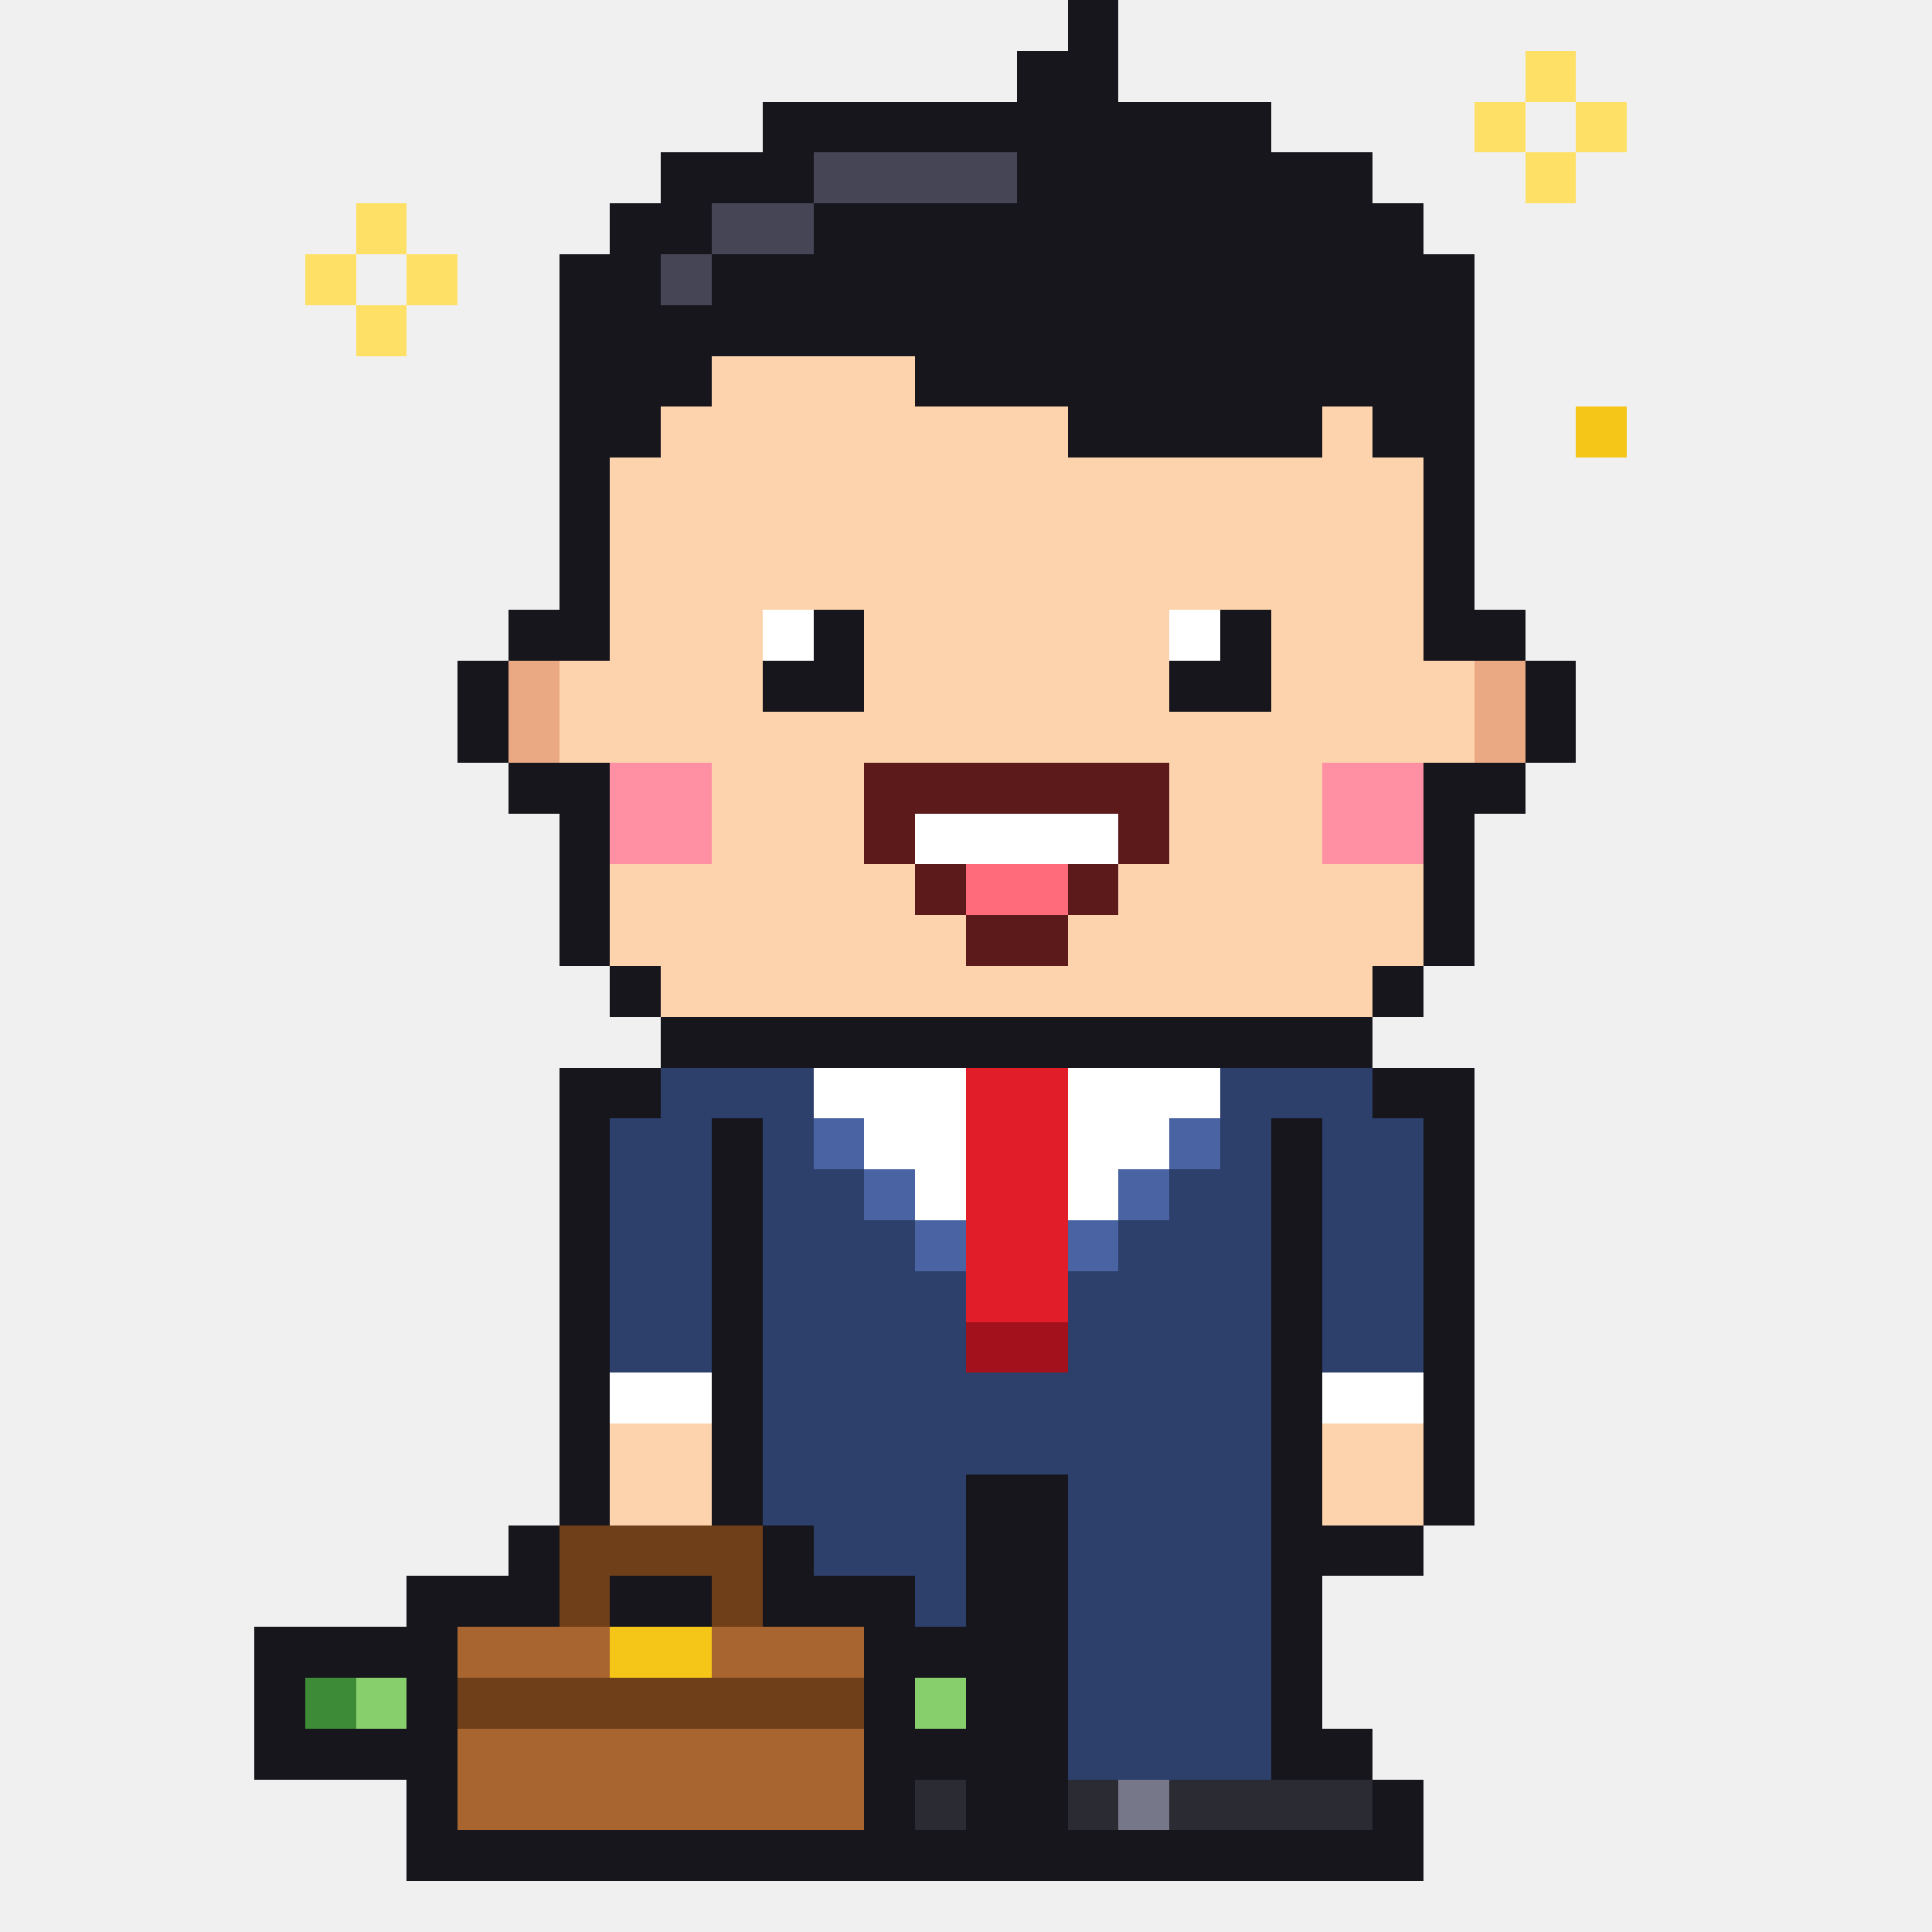
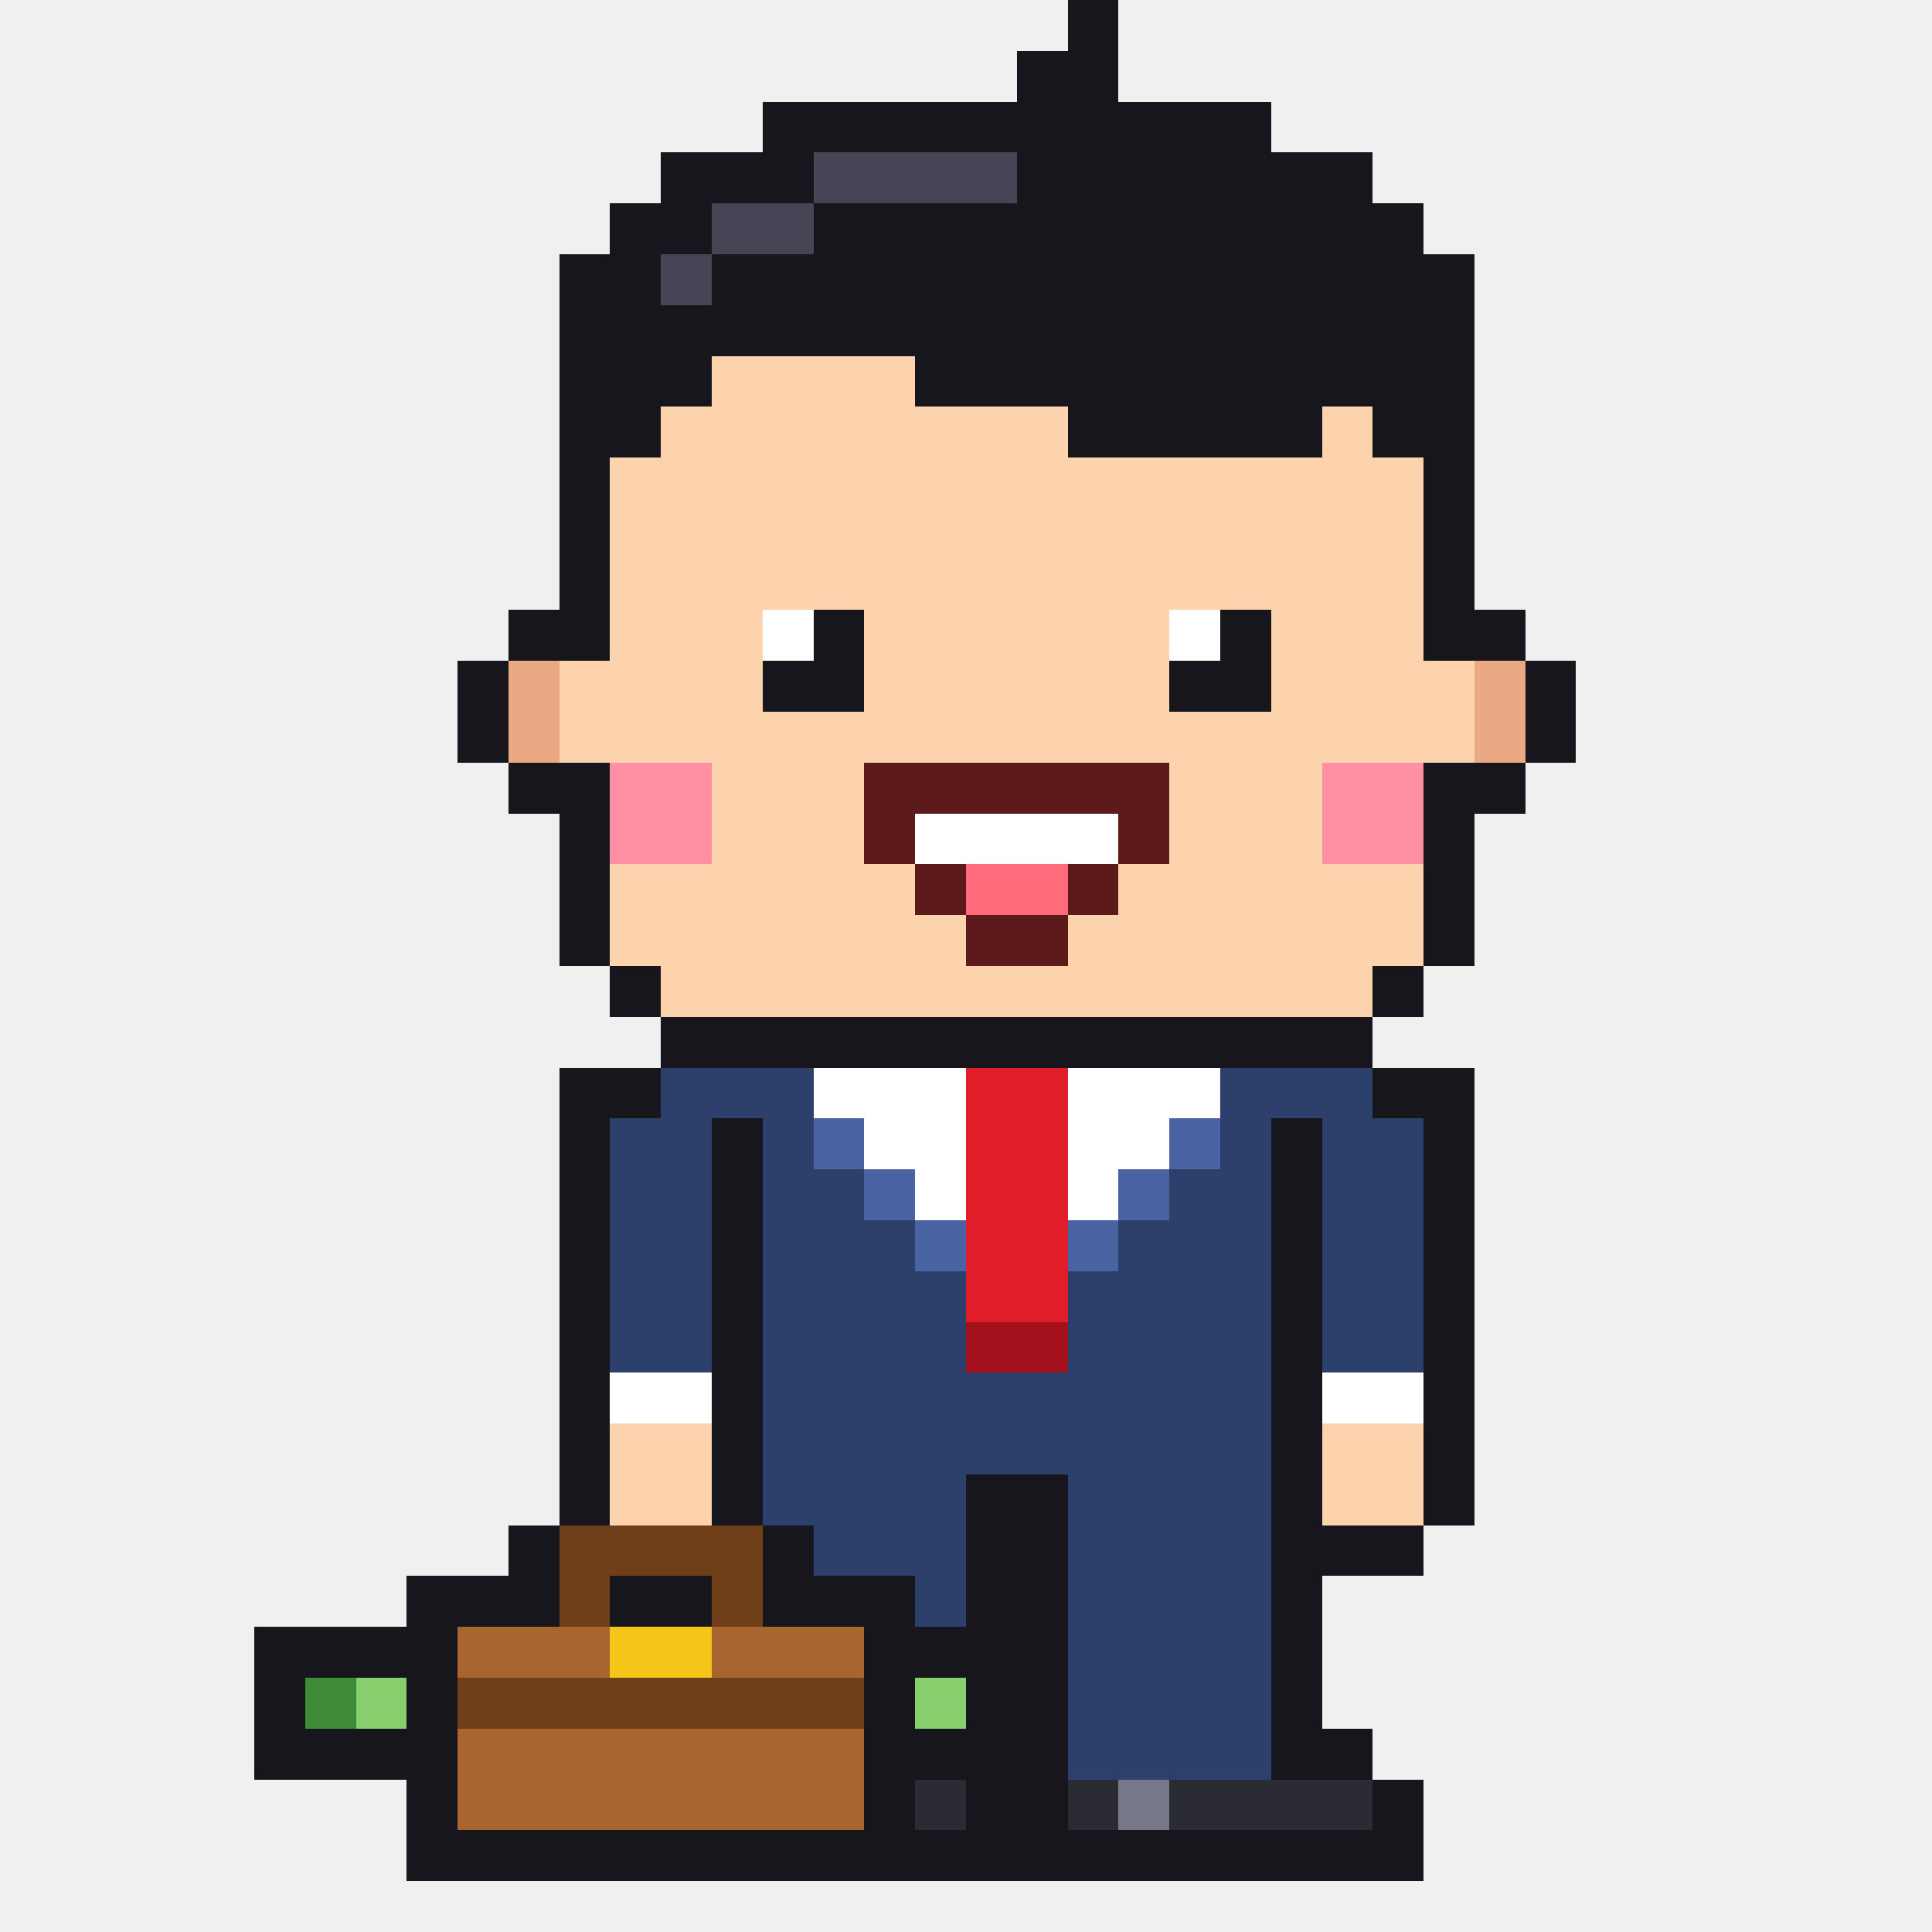
<svg xmlns="http://www.w3.org/2000/svg" viewBox="-5 0 38 38" shape-rendering="crispEdges">
  <rect x="16" y="0" width="1" height="1" fill="#16161c" />
  <rect x="15" y="1" width="2" height="1" fill="#16161c" />
-   <rect x="25" y="1" width="1" height="1" fill="#ffe066" />
  <rect x="10" y="2" width="10" height="1" fill="#16161c" />
-   <rect x="24" y="2" width="1" height="1" fill="#ffe066" />
-   <rect x="26" y="2" width="1" height="1" fill="#ffe066" />
  <rect x="8" y="3" width="3" height="1" fill="#16161c" />
  <rect x="11" y="3" width="4" height="1" fill="#454556" />
  <rect x="15" y="3" width="7" height="1" fill="#16161c" />
-   <rect x="25" y="3" width="1" height="1" fill="#ffe066" />
-   <rect x="2" y="4" width="1" height="1" fill="#ffe066" />
  <rect x="7" y="4" width="2" height="1" fill="#16161c" />
  <rect x="9" y="4" width="2" height="1" fill="#454556" />
  <rect x="11" y="4" width="12" height="1" fill="#16161c" />
-   <rect x="1" y="5" width="1" height="1" fill="#ffe066" />
-   <rect x="3" y="5" width="1" height="1" fill="#ffe066" />
  <rect x="6" y="5" width="2" height="1" fill="#16161c" />
  <rect x="8" y="5" width="1" height="1" fill="#454556" />
  <rect x="9" y="5" width="15" height="1" fill="#16161c" />
-   <rect x="2" y="6" width="1" height="1" fill="#ffe066" />
  <rect x="6" y="6" width="18" height="1" fill="#16161c" />
  <rect x="6" y="7" width="3" height="1" fill="#16161c" />
  <rect x="9" y="7" width="4" height="1" fill="#fdd3ad" />
  <rect x="13" y="7" width="11" height="1" fill="#16161c" />
  <rect x="6" y="8" width="2" height="1" fill="#16161c" />
  <rect x="8" y="8" width="8" height="1" fill="#fdd3ad" />
  <rect x="16" y="8" width="5" height="1" fill="#16161c" />
  <rect x="21" y="8" width="1" height="1" fill="#fdd3ad" />
  <rect x="22" y="8" width="2" height="1" fill="#16161c" />
-   <rect x="26" y="8" width="1" height="1" fill="#f5c518" />
  <rect x="6" y="9" width="1" height="1" fill="#16161c" />
  <rect x="7" y="9" width="16" height="1" fill="#fdd3ad" />
  <rect x="23" y="9" width="1" height="1" fill="#16161c" />
  <rect x="6" y="10" width="1" height="1" fill="#16161c" />
  <rect x="7" y="10" width="16" height="1" fill="#fdd3ad" />
  <rect x="23" y="10" width="1" height="1" fill="#16161c" />
  <rect x="6" y="11" width="1" height="1" fill="#16161c" />
  <rect x="7" y="11" width="16" height="1" fill="#fdd3ad" />
  <rect x="23" y="11" width="1" height="1" fill="#16161c" />
  <rect x="5" y="12" width="2" height="1" fill="#16161c" />
  <rect x="7" y="12" width="3" height="1" fill="#fdd3ad" />
  <rect x="10" y="12" width="1" height="1" fill="#ffffff" />
  <rect x="11" y="12" width="1" height="1" fill="#16161c" />
  <rect x="12" y="12" width="6" height="1" fill="#fdd3ad" />
  <rect x="18" y="12" width="1" height="1" fill="#ffffff" />
  <rect x="19" y="12" width="1" height="1" fill="#16161c" />
  <rect x="20" y="12" width="3" height="1" fill="#fdd3ad" />
  <rect x="23" y="12" width="2" height="1" fill="#16161c" />
  <rect x="4" y="13" width="1" height="1" fill="#16161c" />
  <rect x="5" y="13" width="1" height="1" fill="#eaa983" />
  <rect x="6" y="13" width="4" height="1" fill="#fdd3ad" />
  <rect x="10" y="13" width="2" height="1" fill="#16161c" />
  <rect x="12" y="13" width="6" height="1" fill="#fdd3ad" />
  <rect x="18" y="13" width="2" height="1" fill="#16161c" />
  <rect x="20" y="13" width="4" height="1" fill="#fdd3ad" />
  <rect x="24" y="13" width="1" height="1" fill="#eaa983" />
  <rect x="25" y="13" width="1" height="1" fill="#16161c" />
  <rect x="4" y="14" width="1" height="1" fill="#16161c" />
  <rect x="5" y="14" width="1" height="1" fill="#eaa983" />
  <rect x="6" y="14" width="18" height="1" fill="#fdd3ad" />
  <rect x="24" y="14" width="1" height="1" fill="#eaa983" />
  <rect x="25" y="14" width="1" height="1" fill="#16161c" />
  <rect x="5" y="15" width="2" height="1" fill="#16161c" />
  <rect x="7" y="15" width="2" height="1" fill="#ff8fa3" />
  <rect x="9" y="15" width="3" height="1" fill="#fdd3ad" />
  <rect x="12" y="15" width="6" height="1" fill="#5c1a1a" />
  <rect x="18" y="15" width="3" height="1" fill="#fdd3ad" />
  <rect x="21" y="15" width="2" height="1" fill="#ff8fa3" />
  <rect x="23" y="15" width="2" height="1" fill="#16161c" />
  <rect x="6" y="16" width="1" height="1" fill="#16161c" />
  <rect x="7" y="16" width="2" height="1" fill="#ff8fa3" />
  <rect x="9" y="16" width="3" height="1" fill="#fdd3ad" />
  <rect x="12" y="16" width="1" height="1" fill="#5c1a1a" />
  <rect x="13" y="16" width="4" height="1" fill="#ffffff" />
  <rect x="17" y="16" width="1" height="1" fill="#5c1a1a" />
  <rect x="18" y="16" width="3" height="1" fill="#fdd3ad" />
  <rect x="21" y="16" width="2" height="1" fill="#ff8fa3" />
  <rect x="23" y="16" width="1" height="1" fill="#16161c" />
  <rect x="6" y="17" width="1" height="1" fill="#16161c" />
  <rect x="7" y="17" width="6" height="1" fill="#fdd3ad" />
  <rect x="13" y="17" width="1" height="1" fill="#5c1a1a" />
  <rect x="14" y="17" width="2" height="1" fill="#ff6b7a" />
  <rect x="16" y="17" width="1" height="1" fill="#5c1a1a" />
  <rect x="17" y="17" width="6" height="1" fill="#fdd3ad" />
  <rect x="23" y="17" width="1" height="1" fill="#16161c" />
  <rect x="6" y="18" width="1" height="1" fill="#16161c" />
  <rect x="7" y="18" width="7" height="1" fill="#fdd3ad" />
  <rect x="14" y="18" width="2" height="1" fill="#5c1a1a" />
  <rect x="16" y="18" width="7" height="1" fill="#fdd3ad" />
  <rect x="23" y="18" width="1" height="1" fill="#16161c" />
  <rect x="7" y="19" width="1" height="1" fill="#16161c" />
  <rect x="8" y="19" width="14" height="1" fill="#fdd3ad" />
  <rect x="22" y="19" width="1" height="1" fill="#16161c" />
  <rect x="8" y="20" width="14" height="1" fill="#16161c" />
  <rect x="6" y="21" width="2" height="1" fill="#16161c" />
  <rect x="8" y="21" width="3" height="1" fill="#2d3f6b" />
  <rect x="11" y="21" width="3" height="1" fill="#ffffff" />
  <rect x="14" y="21" width="2" height="1" fill="#e11d2a" />
  <rect x="16" y="21" width="3" height="1" fill="#ffffff" />
  <rect x="19" y="21" width="3" height="1" fill="#2d3f6b" />
  <rect x="22" y="21" width="2" height="1" fill="#16161c" />
  <rect x="6" y="22" width="1" height="1" fill="#16161c" />
  <rect x="7" y="22" width="2" height="1" fill="#2d3f6b" />
  <rect x="9" y="22" width="1" height="1" fill="#16161c" />
  <rect x="10" y="22" width="1" height="1" fill="#2d3f6b" />
  <rect x="11" y="22" width="1" height="1" fill="#4a64a3" />
  <rect x="12" y="22" width="2" height="1" fill="#ffffff" />
  <rect x="14" y="22" width="2" height="1" fill="#e11d2a" />
  <rect x="16" y="22" width="2" height="1" fill="#ffffff" />
  <rect x="18" y="22" width="1" height="1" fill="#4a64a3" />
  <rect x="19" y="22" width="1" height="1" fill="#2d3f6b" />
  <rect x="20" y="22" width="1" height="1" fill="#16161c" />
  <rect x="21" y="22" width="2" height="1" fill="#2d3f6b" />
  <rect x="23" y="22" width="1" height="1" fill="#16161c" />
  <rect x="6" y="23" width="1" height="1" fill="#16161c" />
  <rect x="7" y="23" width="2" height="1" fill="#2d3f6b" />
  <rect x="9" y="23" width="1" height="1" fill="#16161c" />
  <rect x="10" y="23" width="2" height="1" fill="#2d3f6b" />
  <rect x="12" y="23" width="1" height="1" fill="#4a64a3" />
  <rect x="13" y="23" width="1" height="1" fill="#ffffff" />
  <rect x="14" y="23" width="2" height="1" fill="#e11d2a" />
  <rect x="16" y="23" width="1" height="1" fill="#ffffff" />
  <rect x="17" y="23" width="1" height="1" fill="#4a64a3" />
  <rect x="18" y="23" width="2" height="1" fill="#2d3f6b" />
  <rect x="20" y="23" width="1" height="1" fill="#16161c" />
  <rect x="21" y="23" width="2" height="1" fill="#2d3f6b" />
  <rect x="23" y="23" width="1" height="1" fill="#16161c" />
  <rect x="6" y="24" width="1" height="1" fill="#16161c" />
  <rect x="7" y="24" width="2" height="1" fill="#2d3f6b" />
  <rect x="9" y="24" width="1" height="1" fill="#16161c" />
  <rect x="10" y="24" width="3" height="1" fill="#2d3f6b" />
  <rect x="13" y="24" width="1" height="1" fill="#4a64a3" />
  <rect x="14" y="24" width="2" height="1" fill="#e11d2a" />
  <rect x="16" y="24" width="1" height="1" fill="#4a64a3" />
  <rect x="17" y="24" width="3" height="1" fill="#2d3f6b" />
  <rect x="20" y="24" width="1" height="1" fill="#16161c" />
  <rect x="21" y="24" width="2" height="1" fill="#2d3f6b" />
  <rect x="23" y="24" width="1" height="1" fill="#16161c" />
  <rect x="6" y="25" width="1" height="1" fill="#16161c" />
  <rect x="7" y="25" width="2" height="1" fill="#2d3f6b" />
  <rect x="9" y="25" width="1" height="1" fill="#16161c" />
  <rect x="10" y="25" width="4" height="1" fill="#2d3f6b" />
  <rect x="14" y="25" width="2" height="1" fill="#e11d2a" />
  <rect x="16" y="25" width="4" height="1" fill="#2d3f6b" />
  <rect x="20" y="25" width="1" height="1" fill="#16161c" />
  <rect x="21" y="25" width="2" height="1" fill="#2d3f6b" />
  <rect x="23" y="25" width="1" height="1" fill="#16161c" />
  <rect x="6" y="26" width="1" height="1" fill="#16161c" />
  <rect x="7" y="26" width="2" height="1" fill="#2d3f6b" />
  <rect x="9" y="26" width="1" height="1" fill="#16161c" />
  <rect x="10" y="26" width="4" height="1" fill="#2d3f6b" />
  <rect x="14" y="26" width="2" height="1" fill="#a3121c" />
  <rect x="16" y="26" width="4" height="1" fill="#2d3f6b" />
  <rect x="20" y="26" width="1" height="1" fill="#16161c" />
  <rect x="21" y="26" width="2" height="1" fill="#2d3f6b" />
  <rect x="23" y="26" width="1" height="1" fill="#16161c" />
  <rect x="6" y="27" width="1" height="1" fill="#16161c" />
  <rect x="7" y="27" width="2" height="1" fill="#ffffff" />
  <rect x="9" y="27" width="1" height="1" fill="#16161c" />
  <rect x="10" y="27" width="10" height="1" fill="#2d3f6b" />
  <rect x="20" y="27" width="1" height="1" fill="#16161c" />
  <rect x="21" y="27" width="2" height="1" fill="#ffffff" />
  <rect x="23" y="27" width="1" height="1" fill="#16161c" />
  <rect x="6" y="28" width="1" height="1" fill="#16161c" />
  <rect x="7" y="28" width="2" height="1" fill="#fdd3ad" />
  <rect x="9" y="28" width="1" height="1" fill="#16161c" />
  <rect x="10" y="28" width="10" height="1" fill="#2d3f6b" />
  <rect x="20" y="28" width="1" height="1" fill="#16161c" />
  <rect x="21" y="28" width="2" height="1" fill="#fdd3ad" />
  <rect x="23" y="28" width="1" height="1" fill="#16161c" />
  <rect x="6" y="29" width="1" height="1" fill="#16161c" />
  <rect x="7" y="29" width="2" height="1" fill="#fdd3ad" />
  <rect x="9" y="29" width="1" height="1" fill="#16161c" />
  <rect x="10" y="29" width="4" height="1" fill="#2d3f6b" />
  <rect x="14" y="29" width="2" height="1" fill="#16161c" />
  <rect x="16" y="29" width="4" height="1" fill="#2d3f6b" />
  <rect x="20" y="29" width="1" height="1" fill="#16161c" />
  <rect x="21" y="29" width="2" height="1" fill="#fdd3ad" />
  <rect x="23" y="29" width="1" height="1" fill="#16161c" />
  <rect x="5" y="30" width="1" height="1" fill="#16161c" />
  <rect x="6" y="30" width="4" height="1" fill="#6e3f18" />
  <rect x="10" y="30" width="1" height="1" fill="#16161c" />
  <rect x="11" y="30" width="3" height="1" fill="#2d3f6b" />
  <rect x="14" y="30" width="2" height="1" fill="#16161c" />
  <rect x="16" y="30" width="4" height="1" fill="#2d3f6b" />
  <rect x="20" y="30" width="3" height="1" fill="#16161c" />
  <rect x="3" y="31" width="3" height="1" fill="#16161c" />
  <rect x="6" y="31" width="1" height="1" fill="#6e3f18" />
  <rect x="7" y="31" width="2" height="1" fill="#16161c" />
  <rect x="9" y="31" width="1" height="1" fill="#6e3f18" />
  <rect x="10" y="31" width="3" height="1" fill="#16161c" />
  <rect x="13" y="31" width="1" height="1" fill="#2d3f6b" />
  <rect x="14" y="31" width="2" height="1" fill="#16161c" />
  <rect x="16" y="31" width="4" height="1" fill="#2d3f6b" />
  <rect x="20" y="31" width="1" height="1" fill="#16161c" />
  <rect x="0" y="32" width="4" height="1" fill="#16161c" />
  <rect x="4" y="32" width="3" height="1" fill="#a8652f" />
  <rect x="7" y="32" width="2" height="1" fill="#f5c518" />
  <rect x="9" y="32" width="3" height="1" fill="#a8652f" />
  <rect x="12" y="32" width="4" height="1" fill="#16161c" />
  <rect x="16" y="32" width="4" height="1" fill="#2d3f6b" />
  <rect x="20" y="32" width="1" height="1" fill="#16161c" />
  <rect x="0" y="33" width="1" height="1" fill="#16161c" />
  <rect x="1" y="33" width="1" height="1" fill="#3d8a37" />
  <rect x="2" y="33" width="1" height="1" fill="#86cf6c" />
  <rect x="3" y="33" width="1" height="1" fill="#16161c" />
  <rect x="4" y="33" width="8" height="1" fill="#6e3f18" />
  <rect x="12" y="33" width="1" height="1" fill="#16161c" />
  <rect x="13" y="33" width="1" height="1" fill="#86cf6c" />
  <rect x="14" y="33" width="2" height="1" fill="#16161c" />
  <rect x="16" y="33" width="4" height="1" fill="#2d3f6b" />
  <rect x="20" y="33" width="1" height="1" fill="#16161c" />
  <rect x="0" y="34" width="4" height="1" fill="#16161c" />
  <rect x="4" y="34" width="8" height="1" fill="#a8652f" />
  <rect x="12" y="34" width="4" height="1" fill="#16161c" />
  <rect x="16" y="34" width="4" height="1" fill="#2d3f6b" />
  <rect x="20" y="34" width="2" height="1" fill="#16161c" />
  <rect x="3" y="35" width="1" height="1" fill="#16161c" />
  <rect x="4" y="35" width="8" height="1" fill="#a8652f" />
  <rect x="12" y="35" width="1" height="1" fill="#16161c" />
  <rect x="13" y="35" width="1" height="1" fill="#2b2b33" />
  <rect x="14" y="35" width="2" height="1" fill="#16161c" />
  <rect x="16" y="35" width="1" height="1" fill="#2b2b33" />
  <rect x="17" y="35" width="1" height="1" fill="#77778a" />
  <rect x="18" y="35" width="4" height="1" fill="#2b2b33" />
  <rect x="22" y="35" width="1" height="1" fill="#16161c" />
  <rect x="3" y="36" width="20" height="1" fill="#16161c" />
</svg>
